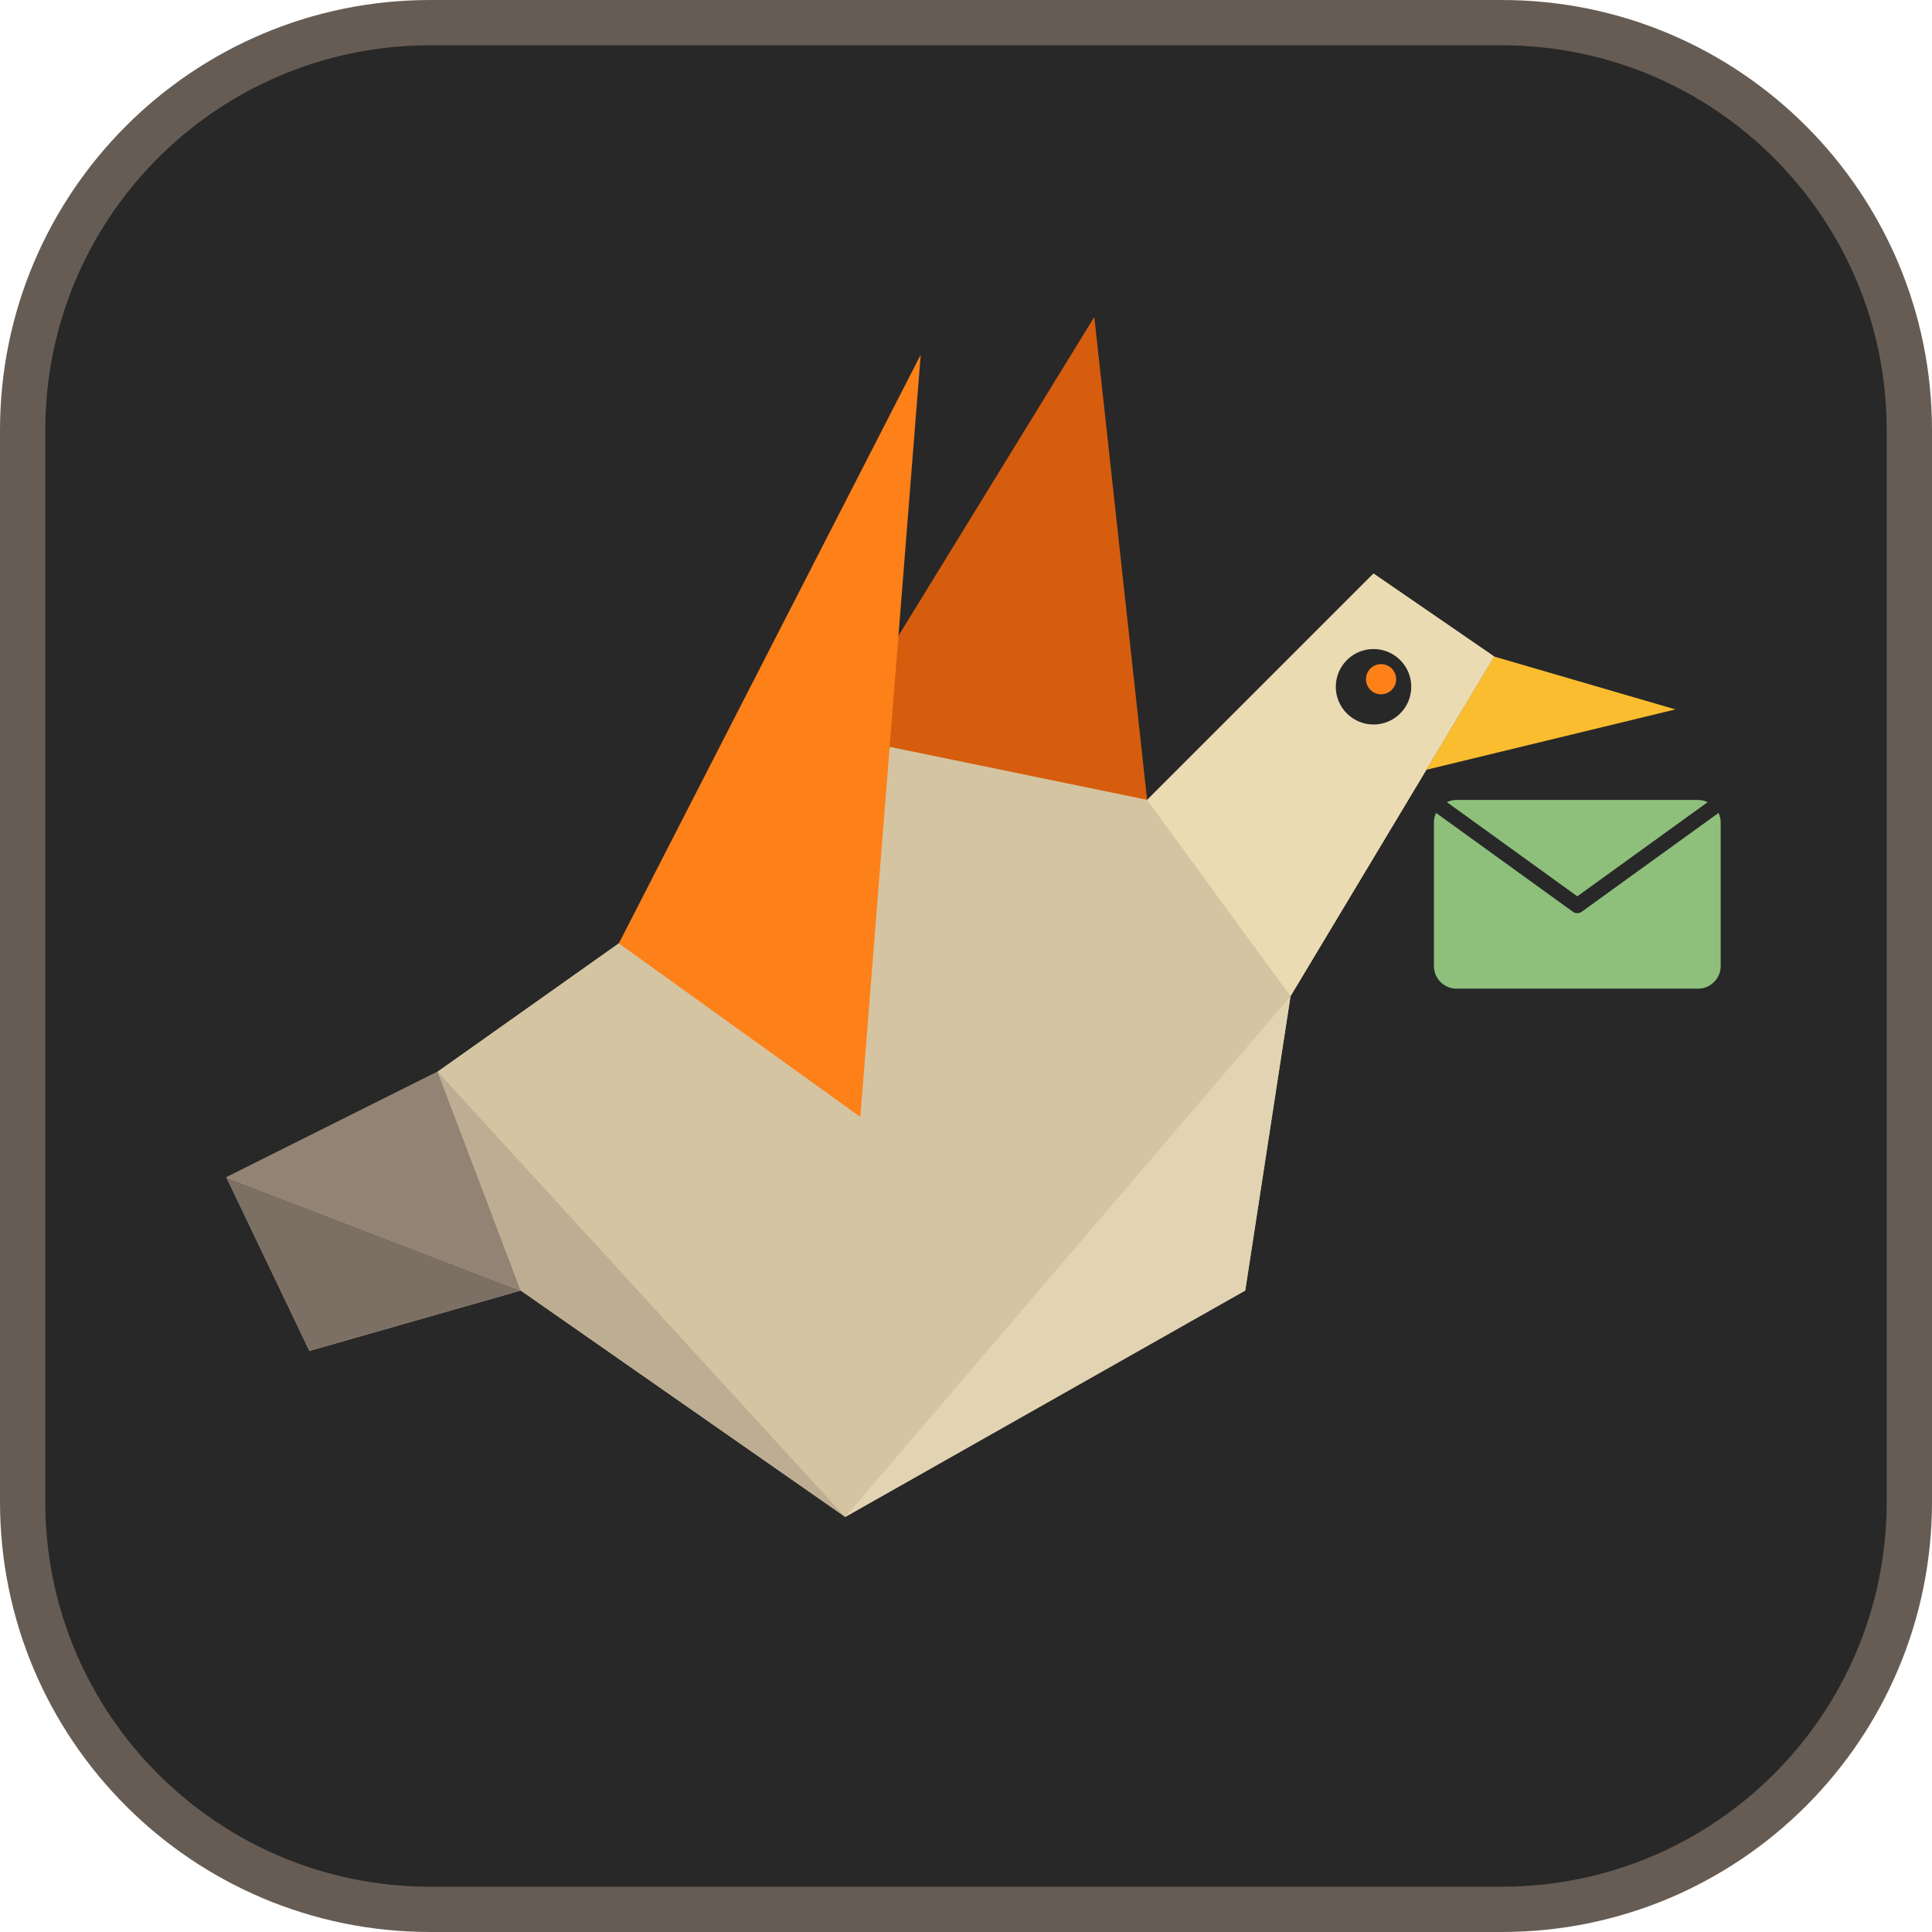
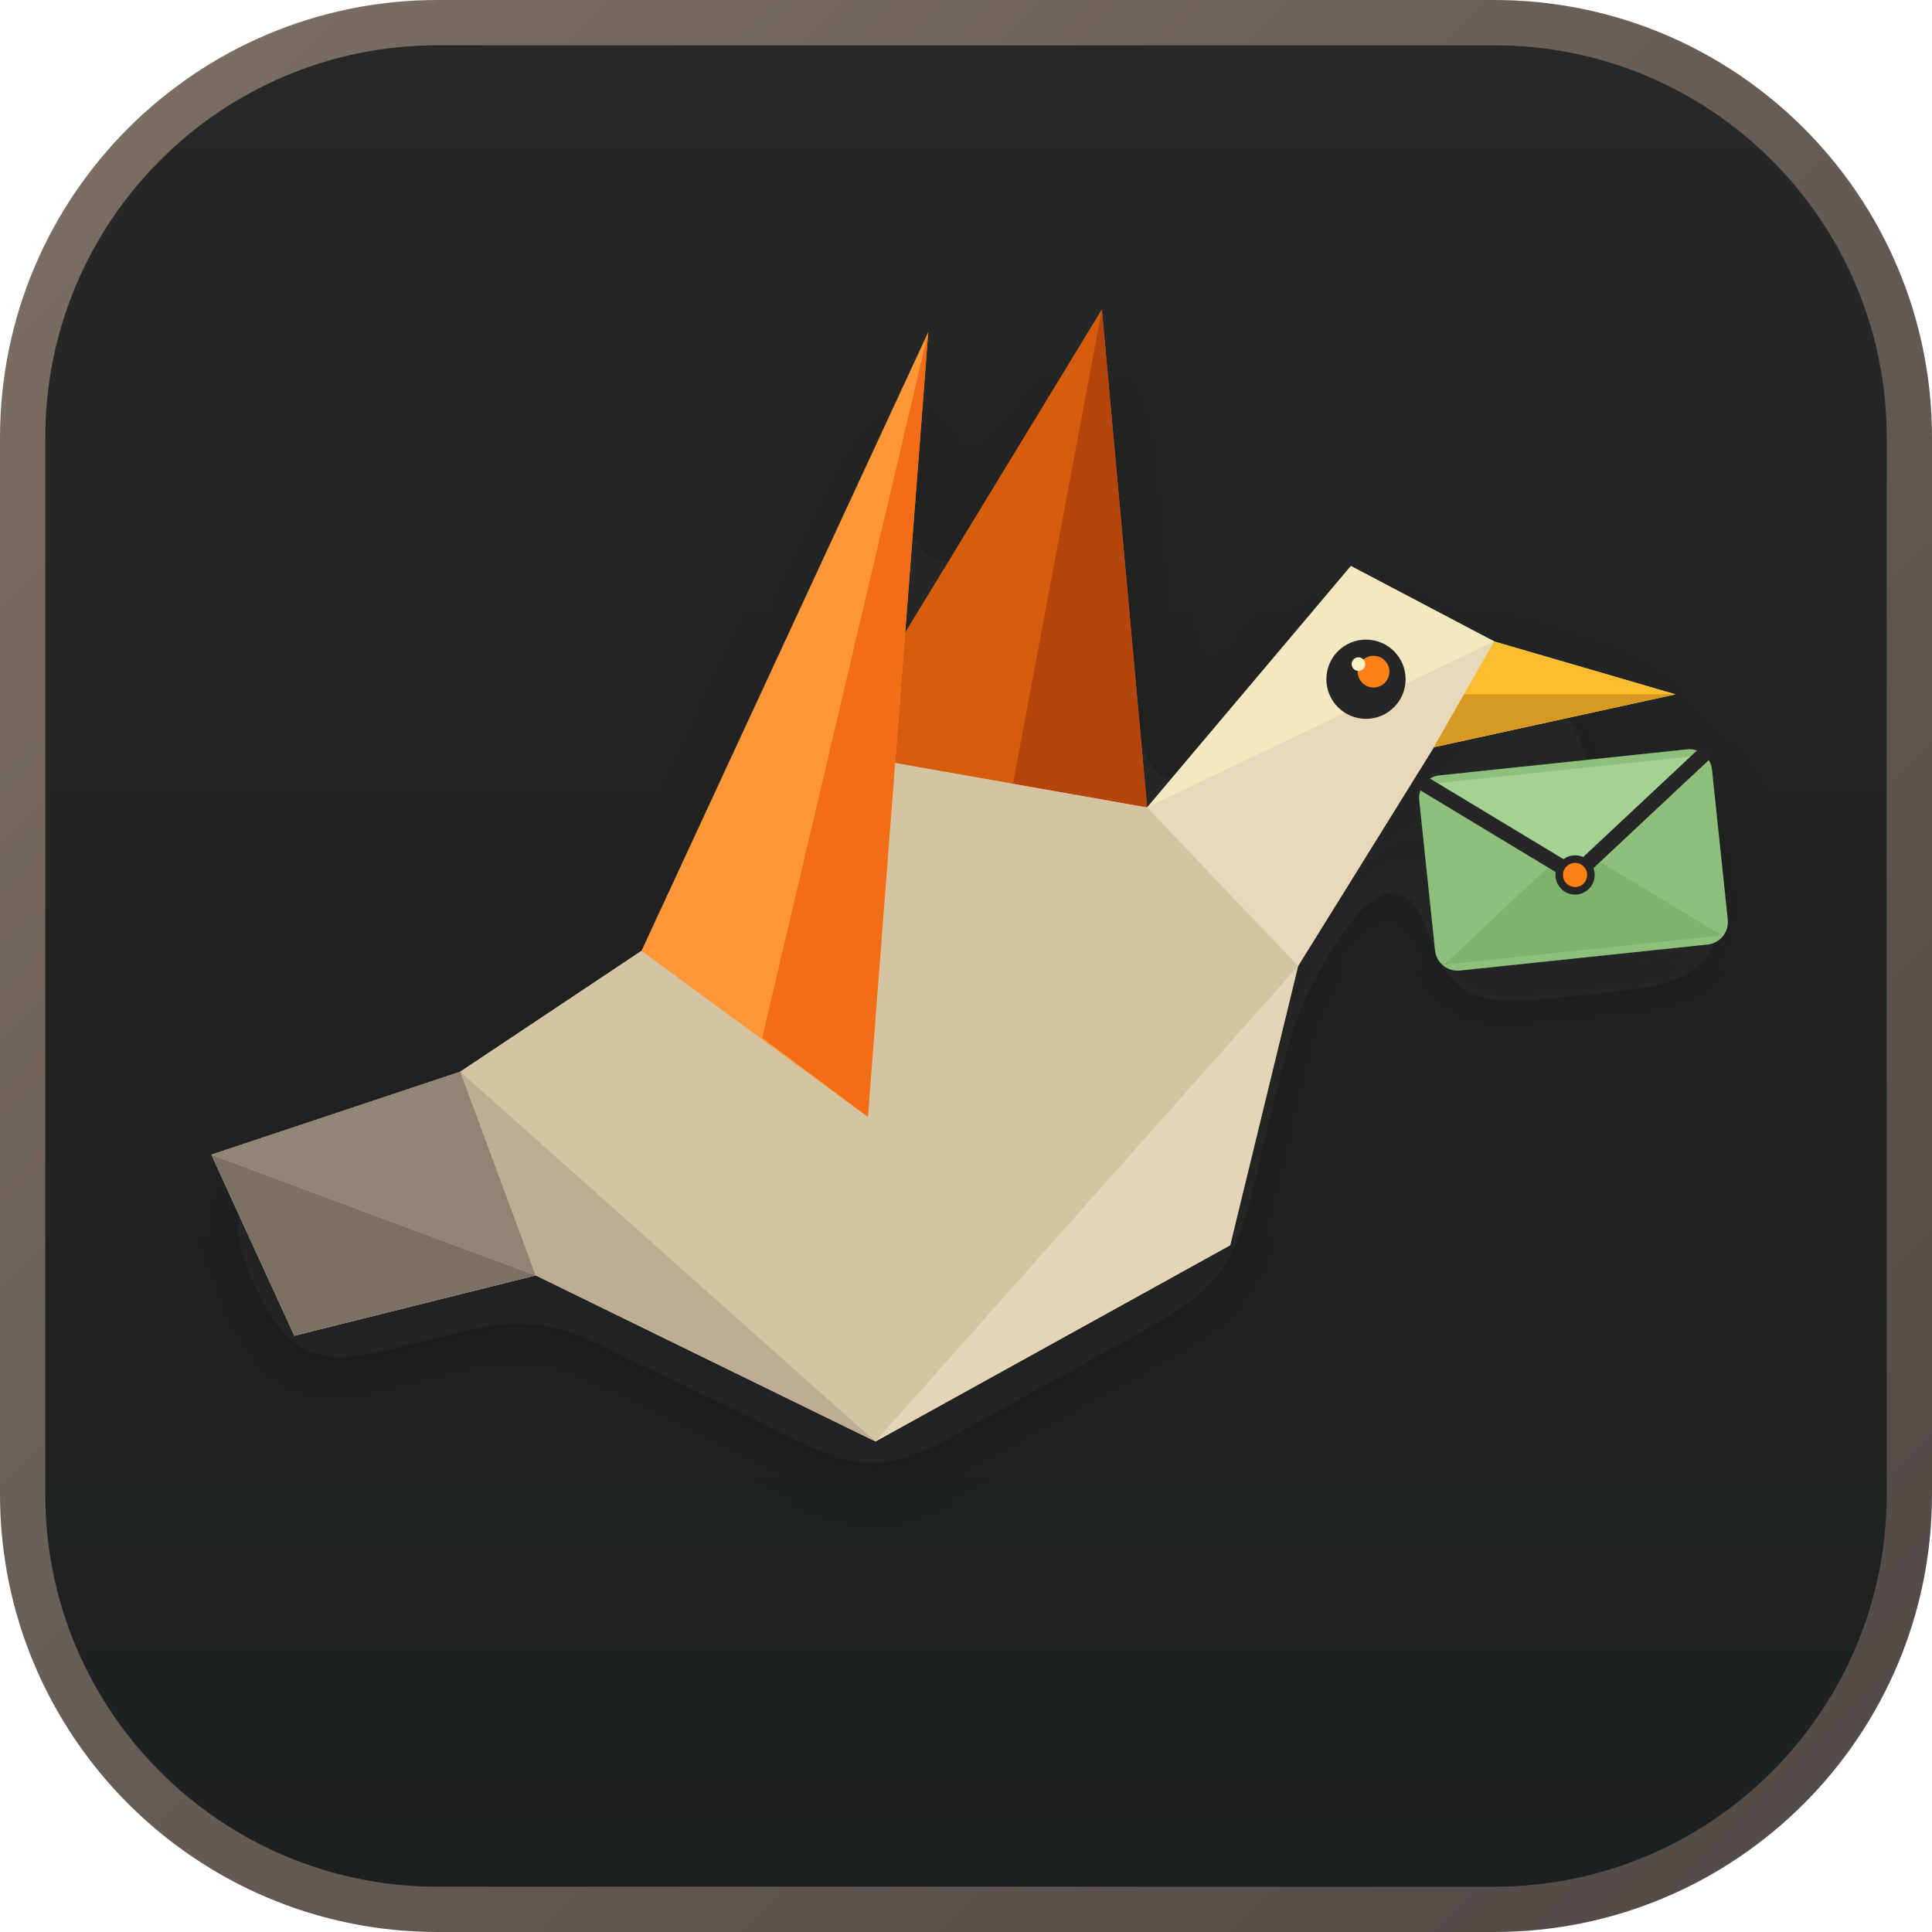
<svg xmlns="http://www.w3.org/2000/svg" viewBox="0 0 512 512" width="512" height="512">
-   <rect x="6" y="6" width="500" height="500" rx="108" fill="#282828" stroke="#665C54" stroke-width="12" />
-   <path d="M 204 224 L 290 84 L 304 212 L 236 218 Z" fill="#D65D0E" />
-   <path d="M 60 312 L 116 284 L 164 250 L 236 198 L 304 212 L 364 152 L 396 174 L 342 264 L 330 342 L 224 402 L 138 342 L 82 358 Z" fill="#D5C4A1" />
-   <path d="M 60 312 L 138 342 L 82 358 Z" fill="#7C6F64" />
-   <path d="M 60 312 L 116 284 L 138 342 Z" fill="#928374" />
-   <path d="M 116 284 L 138 342 L 224 402 Z" fill="#BDAE93" />
-   <path d="M 116 284 L 224 402 L 342 264 L 304 212 L 236 198 L 164 250 Z" fill="#D5C4A1" />
-   <path d="M 224 402 L 330 342 L 342 264 Z" fill="#E2D3B3" />
-   <path d="M 304 212 L 364 152 L 396 174 L 342 264 Z" fill="#EBDBB2" />
-   <path d="M 396 174 L 444 188 L 378 204 Z" fill="#FABD2F" />
-   <path d="M 164 250 L 244 94 L 228 296 Z" fill="#FE8019" />
-   <circle cx="364" cy="182" r="10" fill="#282828" />
-   <circle cx="366" cy="180" r="4" fill="#FE8019" />
-   <rect x="380" y="212" width="76" height="50" rx="6" fill="#8EC07C" />
-   <path d="M 382 214 L 418 240 L 454 214" fill="none" stroke="#282828" stroke-width="4" stroke-linecap="round" stroke-linejoin="round" />
+   <style>
+     .bg-0 { stop-color: #282828; }
+     .bg-1 { stop-color: #1D2021; }
+     .bd-0 { stop-color: #7C6F64; }
+     .bd-1 { stop-color: #504945; }
+     .w-back-1 { fill: #D65D0E; }
+     .w-back-2 { fill: #B54507; }
+     .tail-1 { fill: #7C6F64; }
+     .tail-2 { fill: #928374; }
+     .belly { fill: #BDAE93; }
+     .flank { fill: #D5C4A1; }
+     .breast { fill: #E4D5B7; }
+     .throat { fill: #E6D8B8; }
+     .crown { fill: #F4E8C1; }
+     .beak-1 { fill: #FABD2F; }
+     .beak-2 { fill: #D79921; }
+     .w-front-1 { fill: #FF9638; }
+     .w-front-2 { fill: #F26D13; }
+     .env-base { fill: #8EC07C; }
+     .env-fold { fill: #7DB36A; }
+     .env-flap { fill: #A4D292; }
+     @media (prefers-color-scheme: light) {
+       .bg-0 { stop-color: #F7F3E8; }
+       .bg-1 { stop-color: #E6DEC8; }
+       .bd-0 { stop-color: #CFC2AA; }
+       .bd-1 { stop-color: #A89980; }
+       .w-back-1 { fill: #D65D0E; }
+       .w-back-2 { fill: #AF3A03; }
+       .tail-1 { fill: #665C54; }
+       .tail-2 { fill: #7C6F64; }
+       .belly { fill: #B09B7C; }
+       .flank { fill: #CBB694; }
+       .breast { fill: #DFCEB0; }
+       .throat { fill: #E2D2B5; }
+       .crown { fill: #F2E5C6; }
+       .w-front-1 { fill: #FF8B2E; }
+       .w-front-2 { fill: #E65C08; }
+       .env-base { fill: #68A85E; }
+       .env-fold { fill: #56964C; }
+       .env-flap { fill: #82BE78; }
+     }
+   </style>
+   <defs>
+     <linearGradient id="bg" x1="0" y1="0" x2="0" y2="1">
+       <stop class="bg-0" offset="0%" stop-color="#282828" />
+       <stop class="bg-1" offset="100%" stop-color="#1D2021" />
+     </linearGradient>
+     <linearGradient id="border" x1="0" y1="0" x2="1" y2="1">
+       <stop class="bd-0" offset="0%" stop-color="#7C6F64" />
+       <stop class="bd-1" offset="100%" stop-color="#504945" />
+     </linearGradient>
+     <filter id="drop" x="-10%" y="-10%" width="125%" height="125%">
+       <feDropShadow dx="0" dy="10" stdDeviation="11" flood-color="#1D2021" flood-opacity="0.28" />
+     </filter>
+   </defs>
+   <rect x="6" y="6" width="500" height="500" rx="110" fill="url(#bg)" stroke="url(#border)" stroke-width="12" />
+   <g filter="url(#drop)">
+     <path class="w-back-1" d="M 208 220 L 292 82 L 304 214 L 236 206 Z" fill="#D65D0E" />
+     <path class="w-back-2" d="M 268 210 L 292 82 L 304 214 Z" fill="#B54507" />
+     <path class="flank" d="M 56 306 L 122 284 L 170 252 L 236 202 L 304 214 L 358 150 L 396 170 L 444 184 L 380 198 L 344 256 L 326 330 L 232 382 L 142 338 L 78 354 Z" fill="#D5C4A1" />
+     <path class="tail-1" d="M 56 306 L 142 338 L 78 354 Z" fill="#7C6F64" />
+     <path class="tail-2" d="M 56 306 L 122 284 L 142 338 Z" fill="#928374" />
+     <path class="belly" d="M 122 284 L 142 338 L 232 382 Z" fill="#BDAE93" />
+     <path class="flank" d="M 122 284 L 232 382 L 344 256 L 304 214 L 236 202 L 170 252 Z" fill="#D5C4A1" />
+     <path class="breast" d="M 232 382 L 326 330 L 344 256 Z" fill="#E4D5B7" />
+     <path class="throat" d="M 304 214 L 396 170 L 380 198 L 344 256 Z" fill="#E6D8B8" />
+     <path class="crown" d="M 304 214 L 358 150 L 396 170 Z" fill="#F4E8C1" />
+     <path class="beak-1" d="M 396 170 L 444 184 L 380 198 Z" fill="#FABD2F" />
+     <path class="beak-2" d="M 388 184 L 444 184 L 380 198 Z" fill="#D79921" />
+     <path class="w-front-1" d="M 170 252 L 246 88 L 230 296 Z" fill="#FF9638" />
+     <path class="w-front-2" d="M 202 275 L 246 88 L 230 296 Z" fill="#F26D13" />
+     <circle cx="362" cy="180" r="10.5" fill="#282828" />
+     <circle cx="364" cy="178" r="4.2" fill="#FE8019" />
+     <circle cx="360" cy="176" r="1.8" fill="#FBF1C7" />
+     <g transform="rotate(-6 416 228)">
+       <rect class="env-base" x="378" y="202" width="78" height="52" rx="6" fill="#8EC07C" />
+       <path class="env-fold" d="M 380 252 L 417 224 L 454 252 Z" fill="#7DB36A" />
+       <path class="env-flap" d="M 379 204 L 417 232 L 455 204 Z" fill="#A4D292" />
+       <path d="M 380 204 L 417 232 L 454 204" fill="none" stroke="#282828" stroke-width="4" stroke-linecap="round" stroke-linejoin="round" />
+       <circle cx="417" cy="232" r="4.2" fill="#FE8019" stroke="#282828" stroke-width="2" />
+     </g>
+   </g>
</svg>
